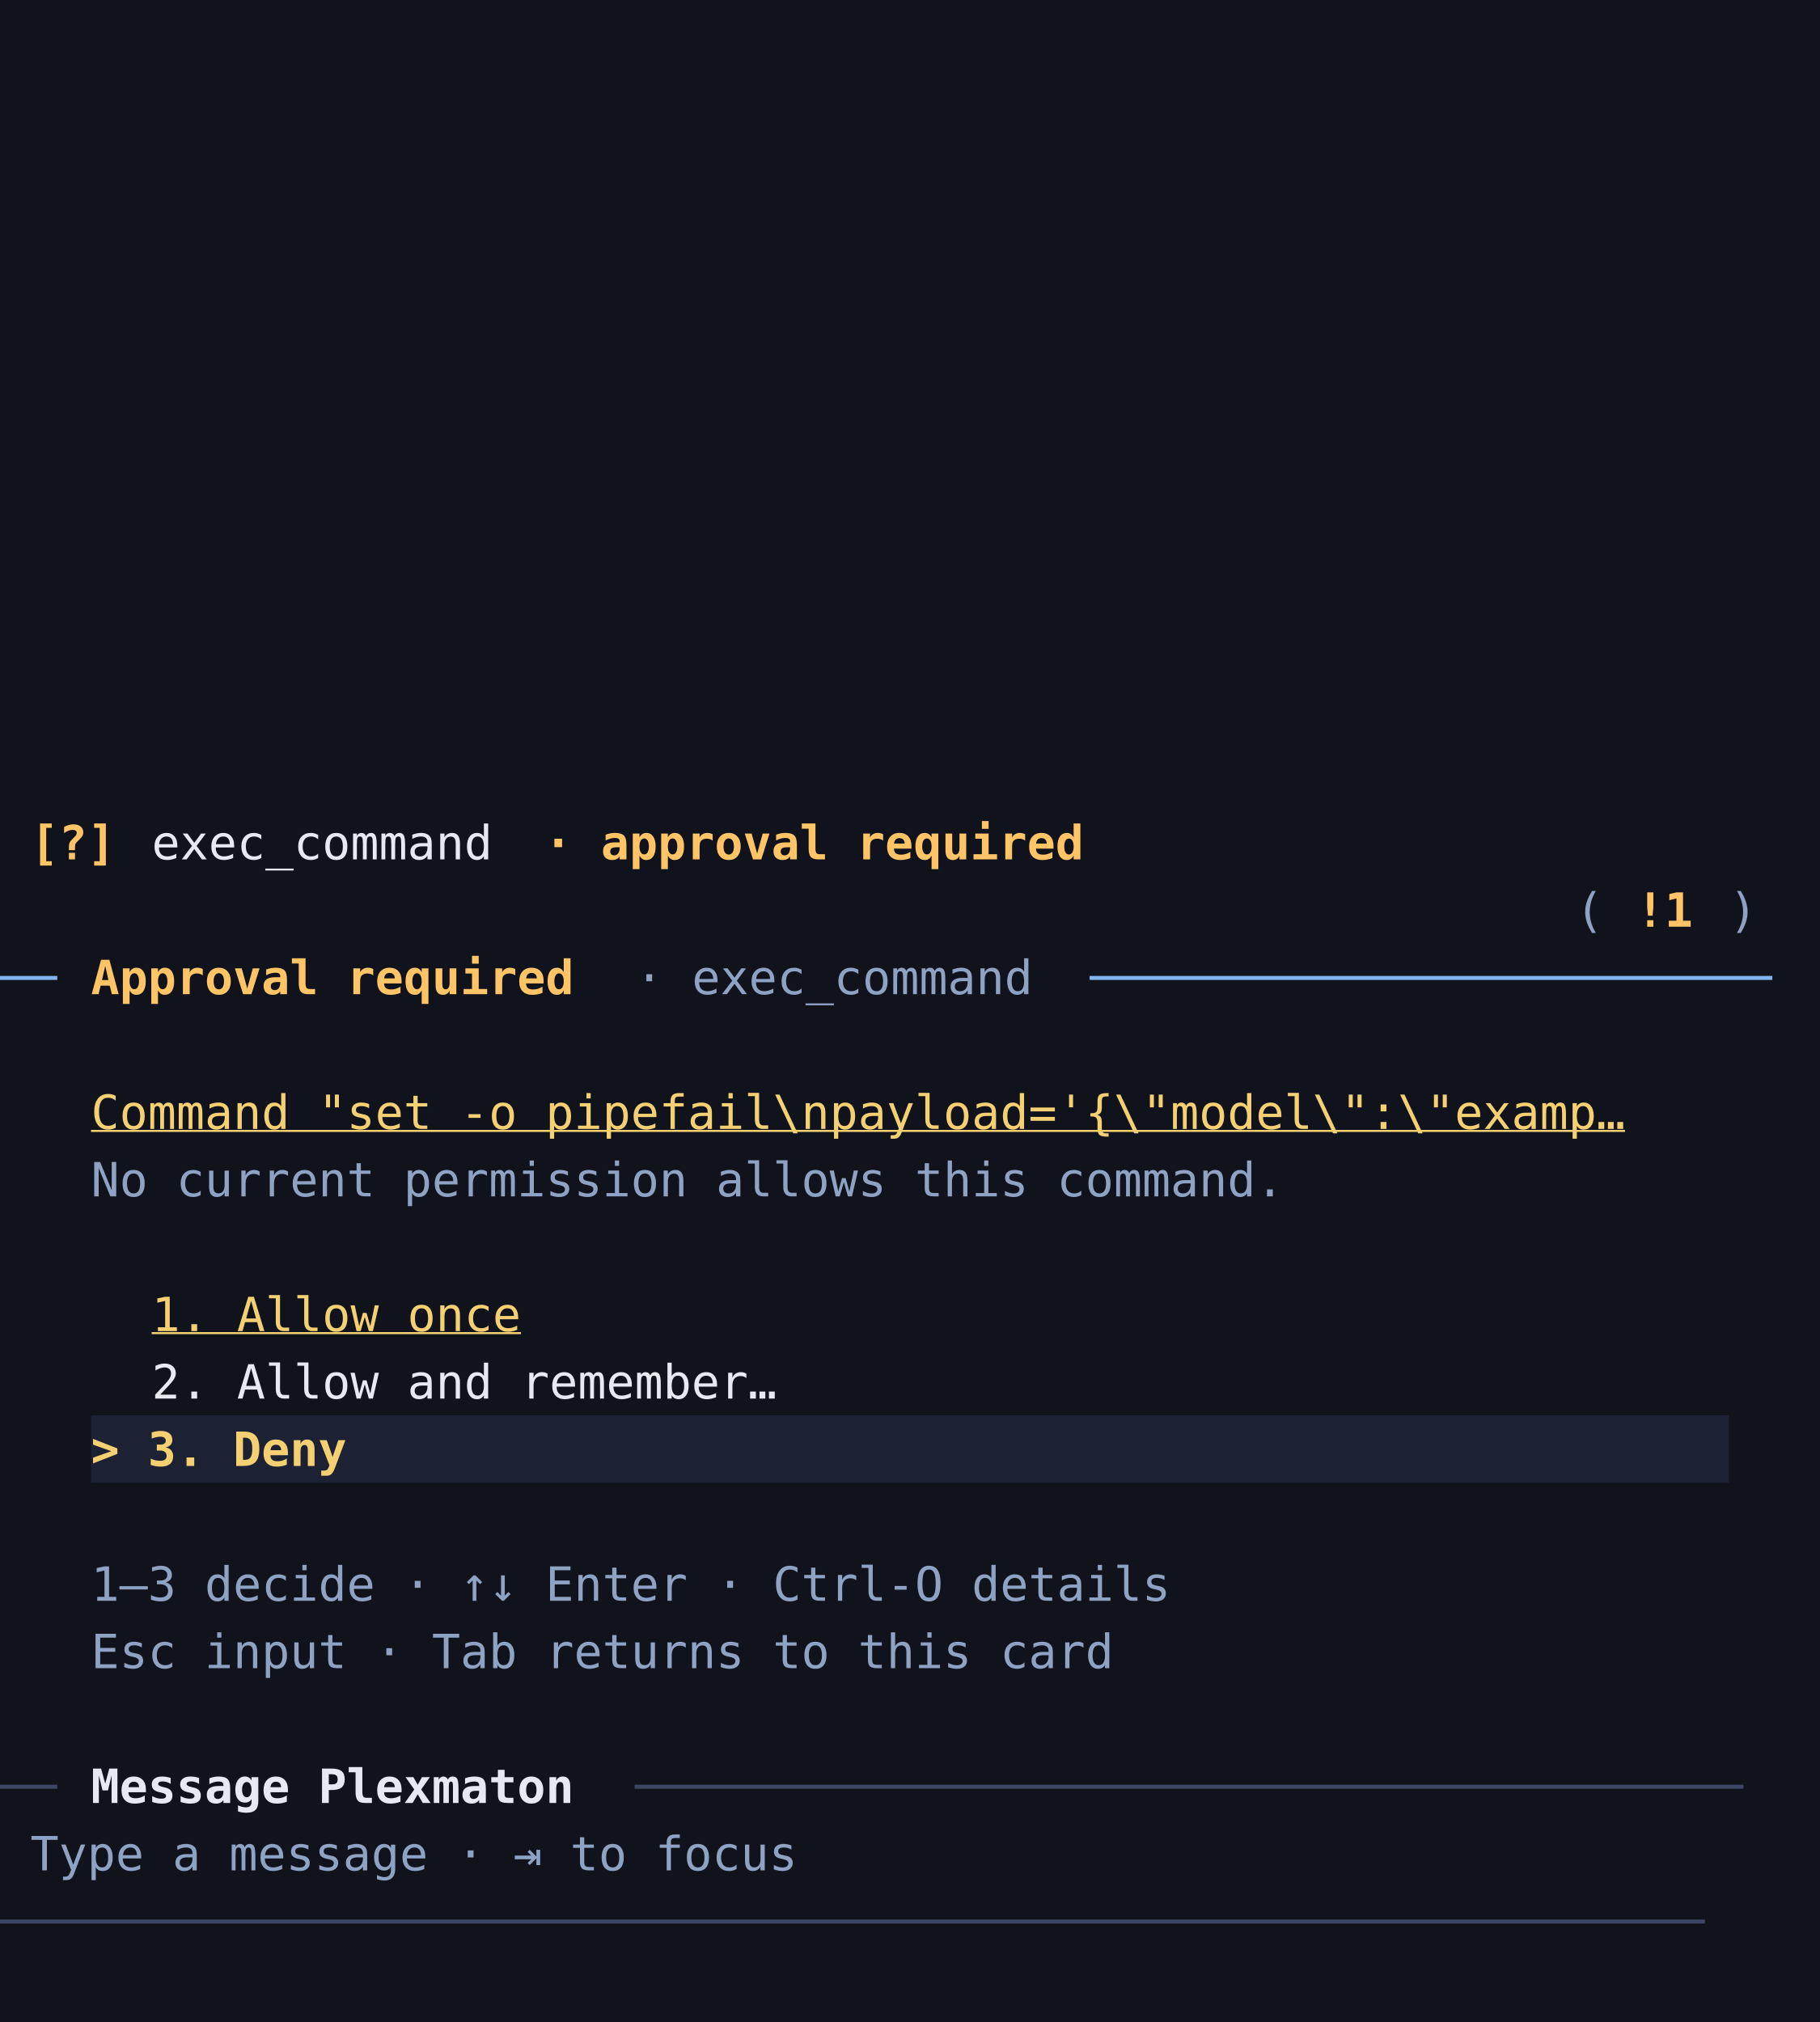
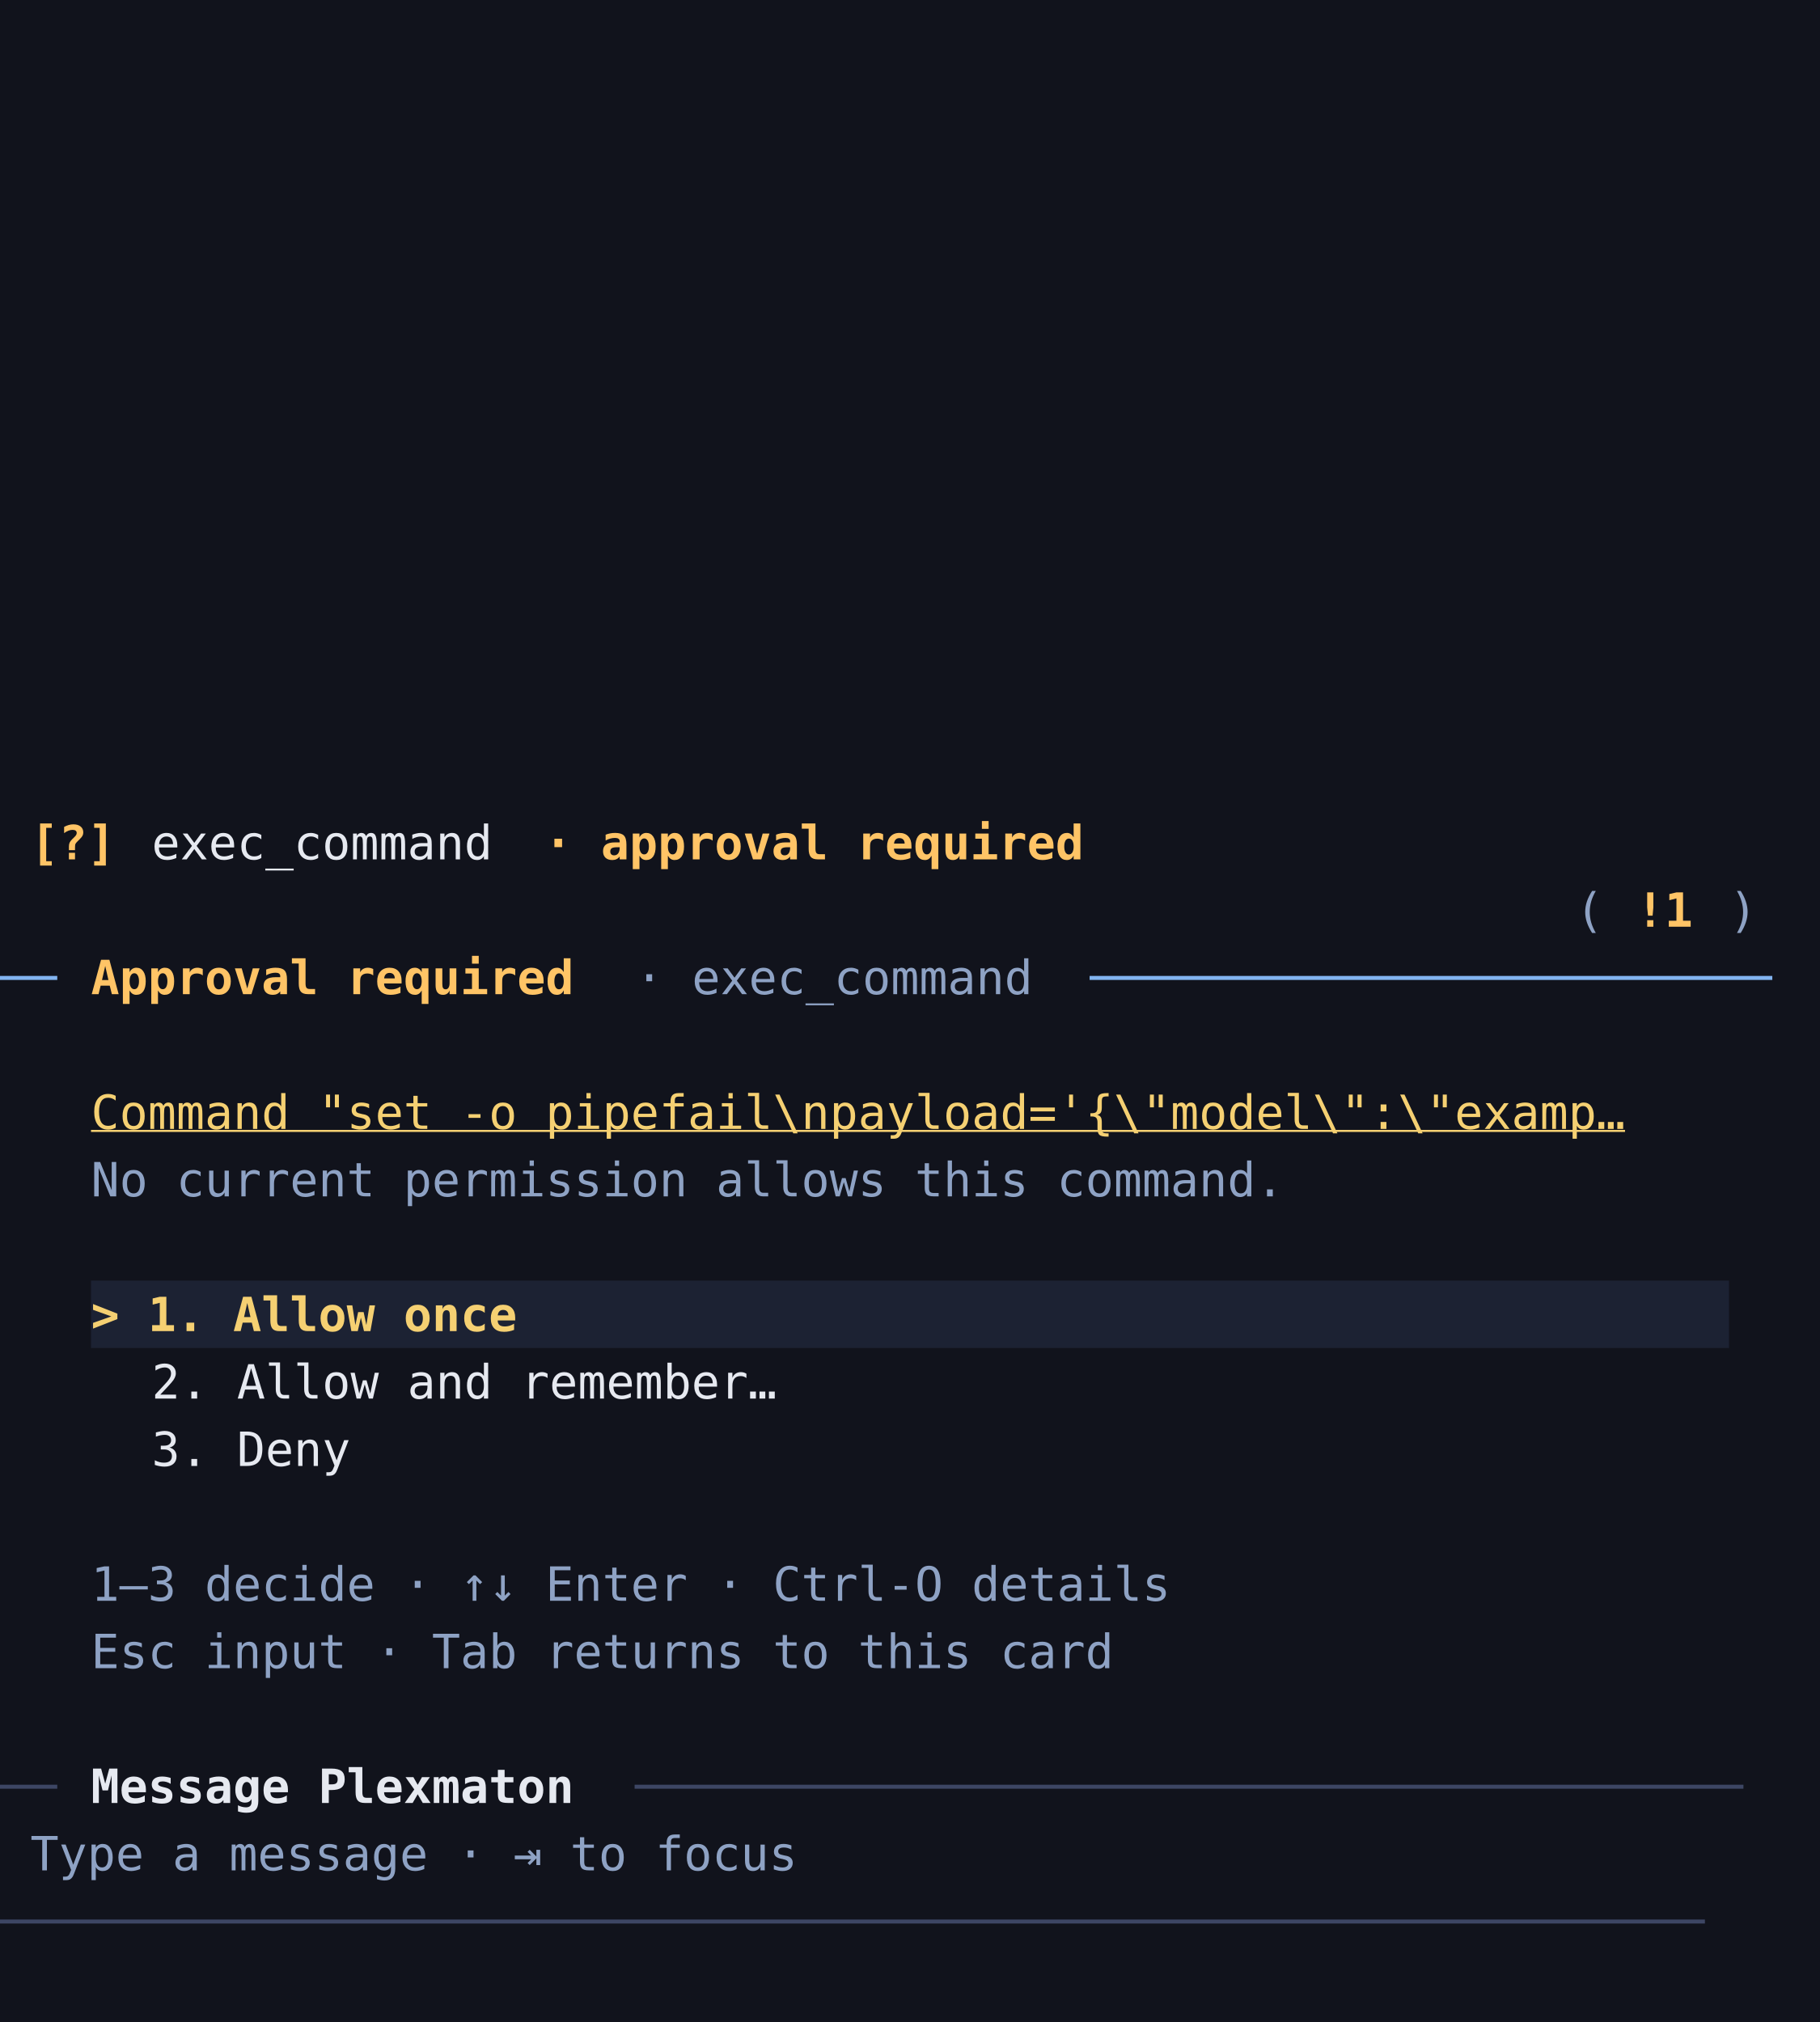
<svg xmlns="http://www.w3.org/2000/svg" width="100%" height="100%" viewBox="0 0 540 600" preserveAspectRatio="xMinYMin meet">
  <rect width="100%" height="100%" fill="#11131c" />
  <g font-family="Menlo,'Agave Nerd Font Mono',monospace" font-size="14">
    <text x="9" y="255" fill="#ffc466" font-weight="bold" font-style="normal" opacity="1" text-decoration="none" xml:space="preserve" textLength="36" lengthAdjust="spacingAndGlyphs">[?] </text>
    <text x="45" y="255" fill="#e6e9f0" font-weight="normal" font-style="normal" opacity="1" text-decoration="none" xml:space="preserve" textLength="108" lengthAdjust="spacingAndGlyphs">exec_command</text>
    <text x="153" y="255" fill="#ffc466" font-weight="bold" font-style="normal" opacity="1" text-decoration="none" xml:space="preserve" textLength="180" lengthAdjust="spacingAndGlyphs"> · approval required</text>
    <text x="459" y="275" fill="#8ea2c4" font-weight="normal" font-style="normal" opacity="1" text-decoration="none" xml:space="preserve" textLength="18" lengthAdjust="spacingAndGlyphs"> (</text>
    <text x="477" y="275" fill="#ffc466" font-weight="bold" font-style="normal" opacity="1" text-decoration="none" xml:space="preserve" textLength="36" lengthAdjust="spacingAndGlyphs"> !1 </text>
    <text x="513" y="275" fill="#8ea2c4" font-weight="normal" font-style="normal" opacity="1" text-decoration="none" xml:space="preserve" textLength="18" lengthAdjust="spacingAndGlyphs">) </text>
    <text x="0" y="295" fill="#82b4f0" font-weight="normal" font-style="normal" opacity="1" text-decoration="none" xml:space="preserve" textLength="27" lengthAdjust="spacingAndGlyphs">── </text>
    <text x="27" y="295" fill="#ffc466" font-weight="bold" font-style="normal" opacity="1" text-decoration="none" xml:space="preserve" textLength="153" lengthAdjust="spacingAndGlyphs">Approval required</text>
    <text x="180" y="295" fill="#8ea2c4" font-weight="normal" font-style="normal" opacity="1" text-decoration="none" xml:space="preserve" textLength="135" lengthAdjust="spacingAndGlyphs"> · exec_command</text>
    <text x="315" y="295" fill="#82b4f0" font-weight="normal" font-style="normal" opacity="1" text-decoration="none" xml:space="preserve" textLength="225" lengthAdjust="spacingAndGlyphs"> ────────────────────────</text>
    <text x="27" y="335" fill="#f5d072" font-weight="normal" font-style="normal" opacity="1" text-decoration="underline" xml:space="preserve" textLength="486" lengthAdjust="spacingAndGlyphs">Command "set -o pipefail\npayload='{\"model\":\"examp…</text>
    <text x="27" y="355" fill="#8ea2c4" font-weight="normal" font-style="normal" opacity="1" text-decoration="none" xml:space="preserve" textLength="378" lengthAdjust="spacingAndGlyphs">No current permission allows this command.</text>
-     <text x="45" y="395" fill="#f5d072" font-weight="normal" font-style="normal" opacity="1" text-decoration="underline" xml:space="preserve" textLength="117" lengthAdjust="spacingAndGlyphs">1. Allow once</text>
+     <rect x="27" y="380" width="486" height="20" fill="#1c2233" />
+     <text x="27" y="395" fill="#f5d072" font-weight="bold" font-style="normal" opacity="1" text-decoration="none" xml:space="preserve" textLength="486" lengthAdjust="spacingAndGlyphs">&gt; 1. Allow once                                       </text>
    <text x="45" y="415" fill="#e6e9f0" font-weight="normal" font-style="normal" opacity="1" text-decoration="none" xml:space="preserve" textLength="198" lengthAdjust="spacingAndGlyphs">2. Allow and remember…</text>
-     <rect x="27" y="420" width="486" height="20" fill="#1c2233" />
-     <text x="27" y="435" fill="#f5d072" font-weight="bold" font-style="normal" opacity="1" text-decoration="none" xml:space="preserve" textLength="486" lengthAdjust="spacingAndGlyphs">&gt; 3. Deny                                             </text>
+     <text x="45" y="435" fill="#e6e9f0" font-weight="normal" font-style="normal" opacity="1" text-decoration="none" xml:space="preserve" textLength="63" lengthAdjust="spacingAndGlyphs">3. Deny</text>
    <text x="27" y="475" fill="#8ea2c4" font-weight="normal" font-style="normal" opacity="1" text-decoration="none" xml:space="preserve" textLength="342" lengthAdjust="spacingAndGlyphs">1–3 decide · ↑↓ Enter · Ctrl-O details</text>
    <text x="27" y="495" fill="#8ea2c4" font-weight="normal" font-style="normal" opacity="1" text-decoration="none" xml:space="preserve" textLength="324" lengthAdjust="spacingAndGlyphs">Esc input · Tab returns to this card</text>
    <text x="0" y="535" fill="#3d4664" font-weight="normal" font-style="normal" opacity="1" text-decoration="none" xml:space="preserve" textLength="27" lengthAdjust="spacingAndGlyphs">── </text>
    <text x="27" y="535" fill="#e6e9f0" font-weight="bold" font-style="normal" opacity="1" text-decoration="none" xml:space="preserve" textLength="153" lengthAdjust="spacingAndGlyphs">Message Plexmaton</text>
    <text x="180" y="535" fill="#3d4664" font-weight="normal" font-style="normal" opacity="1" text-decoration="none" xml:space="preserve" textLength="360" lengthAdjust="spacingAndGlyphs"> ───────────────────────────────────────</text>
    <text x="9" y="555" fill="#8ea2c4" font-weight="normal" font-style="normal" opacity="1" text-decoration="none" xml:space="preserve" textLength="243" lengthAdjust="spacingAndGlyphs">Type a message · ⇥ to focus</text>
    <text x="0" y="575" fill="#3d4664" font-weight="normal" font-style="normal" opacity="1" text-decoration="none" xml:space="preserve" textLength="540" lengthAdjust="spacingAndGlyphs">────────────────────────────────────────────────────────────</text>
  </g>
</svg>
